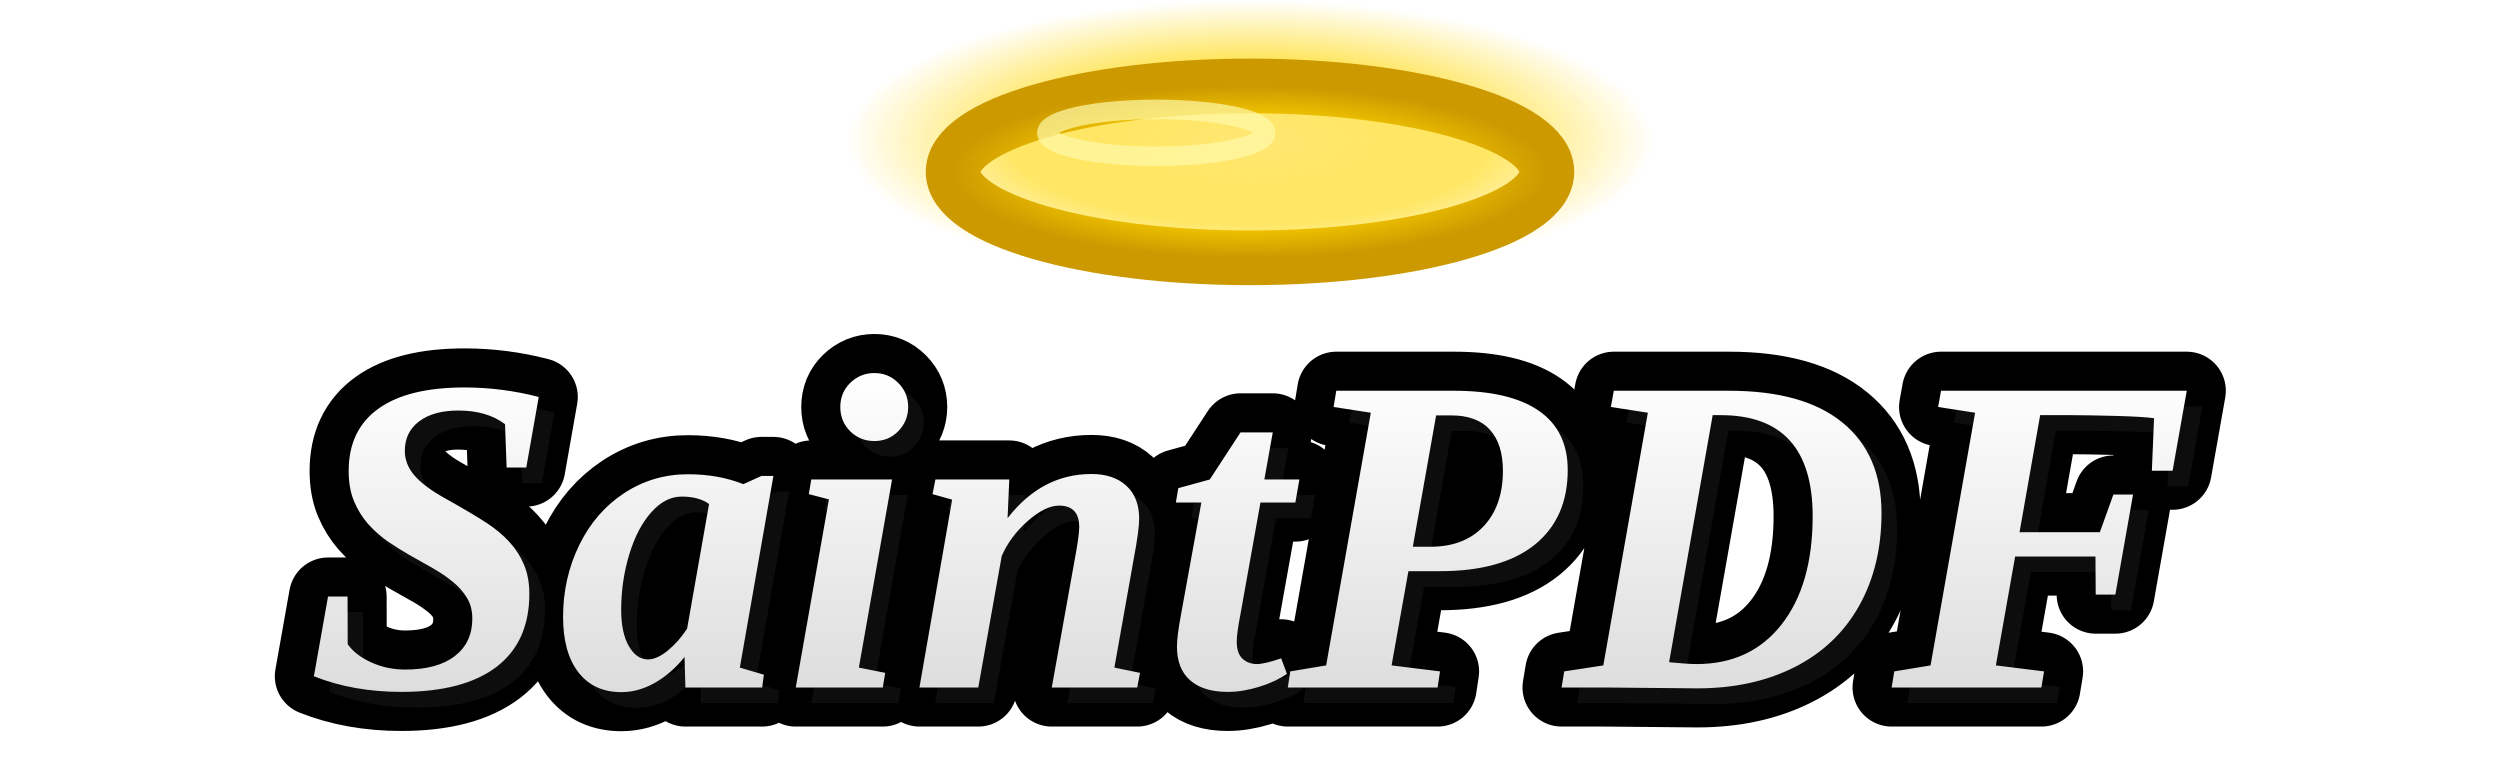
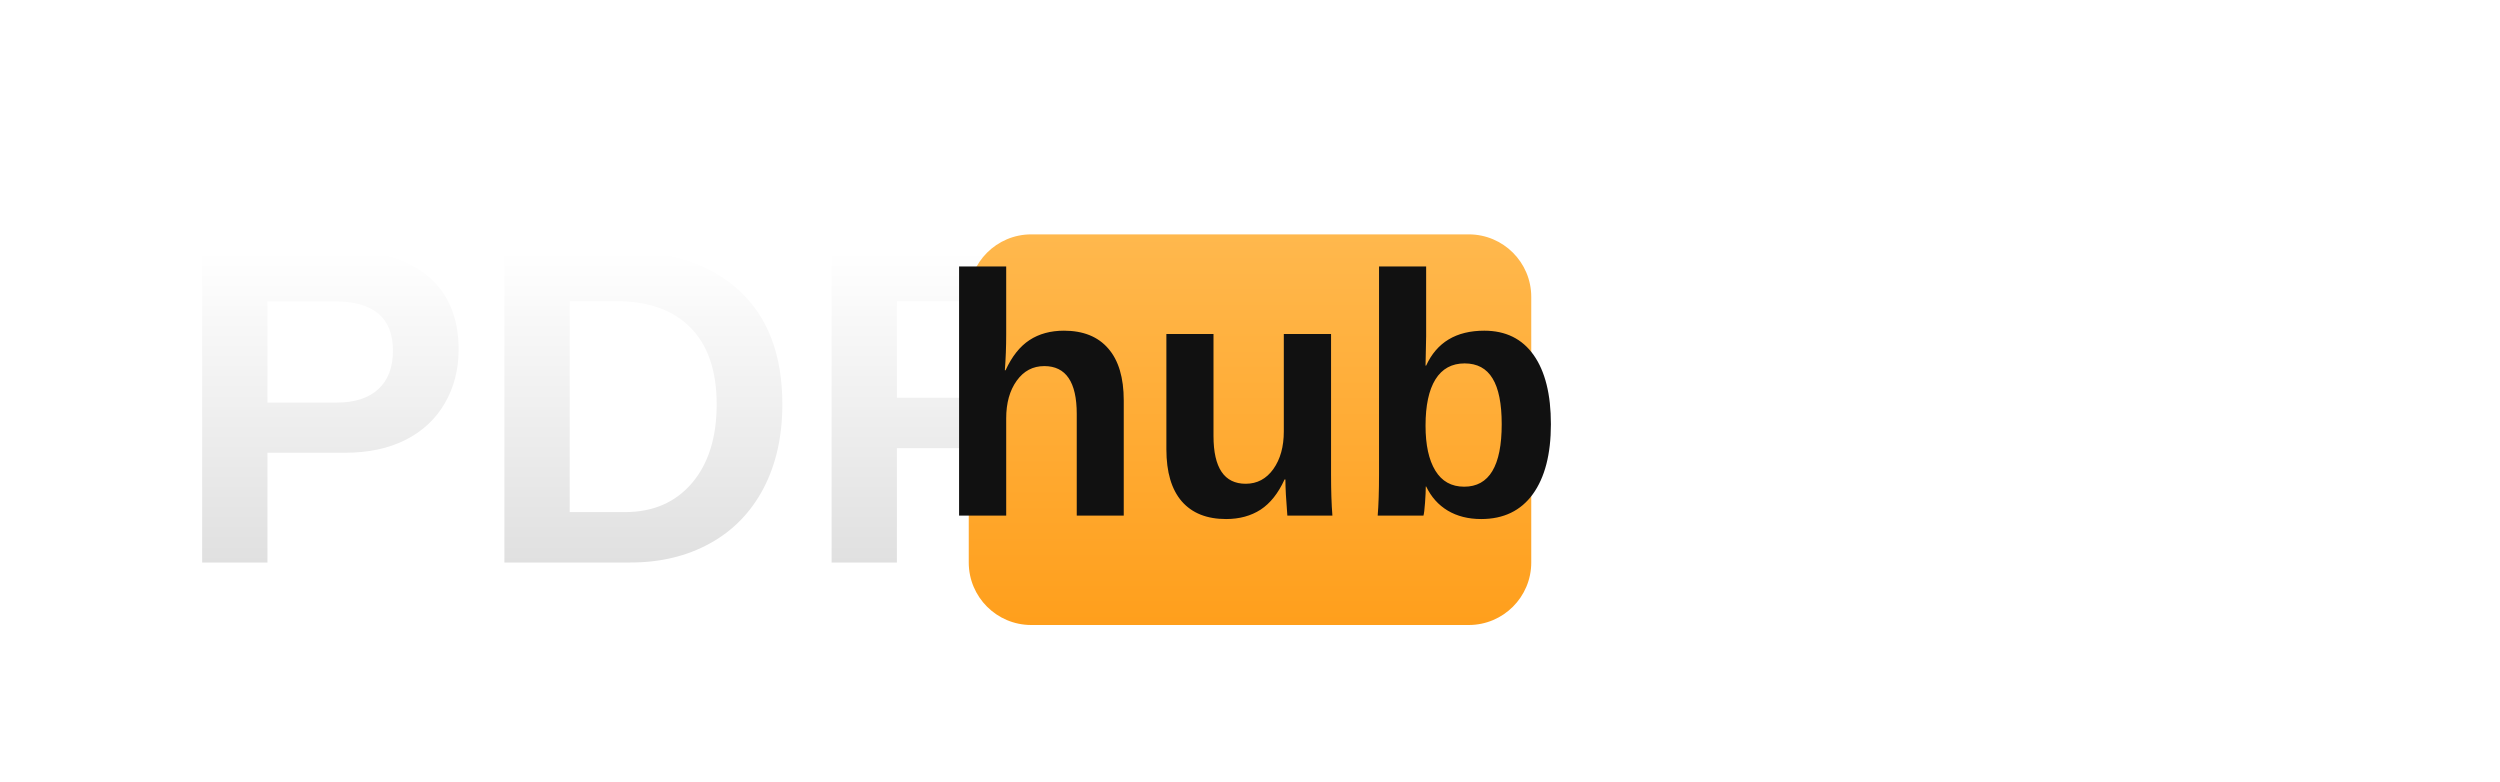
<svg xmlns="http://www.w3.org/2000/svg" viewBox="0 0 320 100" width="320" height="100">
  <defs>
-     <radialGradient id="haloGlow" cx="50%" cy="50%" r="50%">
-       <stop offset="0%" stop-color="#FFE566" stop-opacity="0.9" />
-       <stop offset="60%" stop-color="#FFD700" stop-opacity="0.6" />
-       <stop offset="100%" stop-color="#FFD700" stop-opacity="0" />
-     </radialGradient>
-     <radialGradient id="haloRing" cx="50%" cy="50%" r="50%">
-       <stop offset="0%" stop-color="#FFEF80" />
-       <stop offset="50%" stop-color="#FFD700" />
-       <stop offset="100%" stop-color="#CC9900" />
-     </radialGradient>
+     <linearGradient id="orangeGrad" x1="0" y1="0" x2="0" y2="1">
+       <stop offset="0%" stop-color="#FFB84D" />
+       <stop offset="100%" stop-color="#FF9F1C" />
+     </linearGradient>
    <linearGradient id="textGrad" x1="0" y1="0" x2="0" y2="1">
      <stop offset="0%" stop-color="#ffffff" />
-       <stop offset="100%" stop-color="#dddddd" />
+       <stop offset="100%" stop-color="#e0e0e0" />
    </linearGradient>
  </defs>
-   <ellipse cx="160" cy="18" rx="52" ry="18" fill="url(#haloGlow)" />
-   <ellipse cx="160" cy="22" rx="38" ry="11" fill="none" stroke="url(#haloRing)" stroke-width="7" stroke-linecap="round" />
-   <ellipse cx="148" cy="17" rx="14" ry="3" fill="none" stroke="#FFFAAA" stroke-width="2.5" stroke-linecap="round" opacity="0.7" />
-   <text x="160" y="88" font-family="'Georgia', 'Times New Roman', serif" font-size="58" font-weight="900" font-style="italic" text-anchor="middle" fill="black" stroke="black" stroke-width="10" stroke-linejoin="round" paint-order="stroke">SaintPDF</text>
-   <text x="162" y="90" font-family="'Georgia', 'Times New Roman', serif" font-size="58" font-weight="900" font-style="italic" text-anchor="middle" fill="#1a1a1a" opacity="0.5">SaintPDF</text>
-   <text x="160" y="88" font-family="'Georgia', 'Times New Roman', serif" font-size="58" font-weight="900" font-style="italic" text-anchor="middle" fill="url(#textGrad)">SaintPDF</text>
+   <text x="80" y="72" font-family="'Arial', 'Helvetica', sans-serif" font-size="58" font-weight="900" text-anchor="middle" fill="url(#textGrad)">PDF</text>
+   <rect x="124" y="30" width="72" height="50" rx="8" fill="url(#orangeGrad)" />
+   <text x="160" y="66" font-family="'Arial', 'Helvetica', sans-serif" font-size="44" font-weight="900" text-anchor="middle" fill="#111">hub</text>
</svg>
